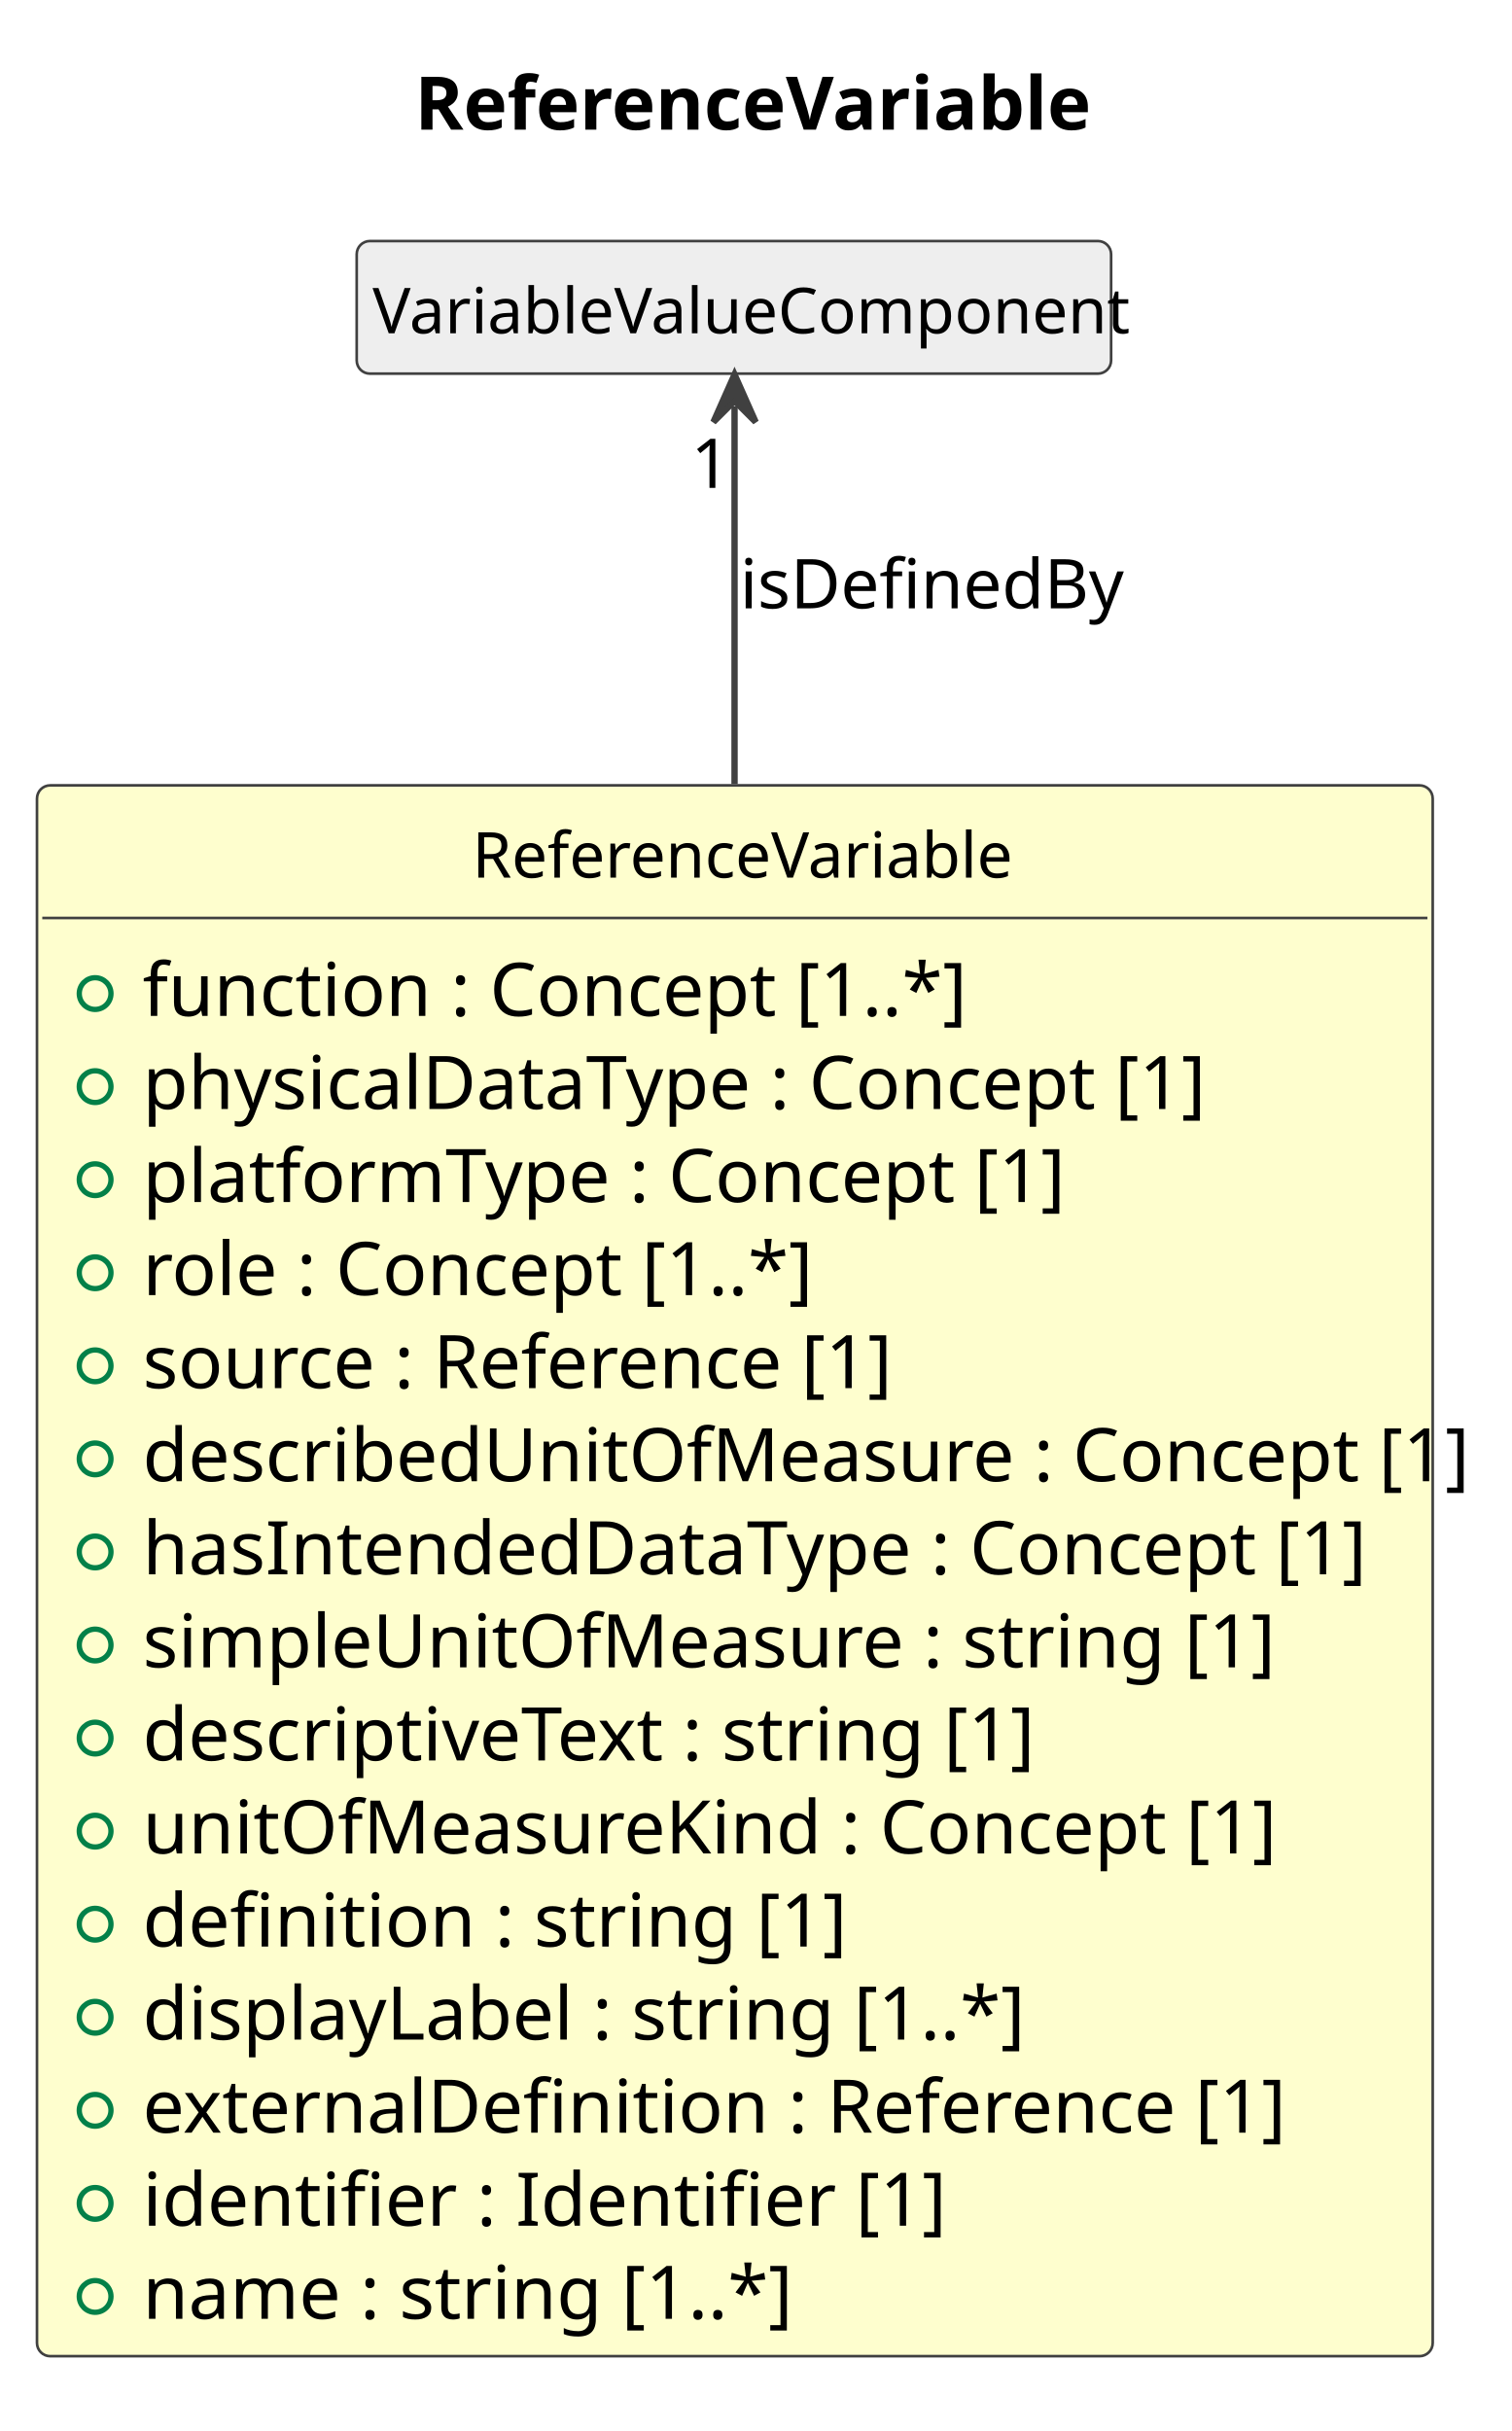
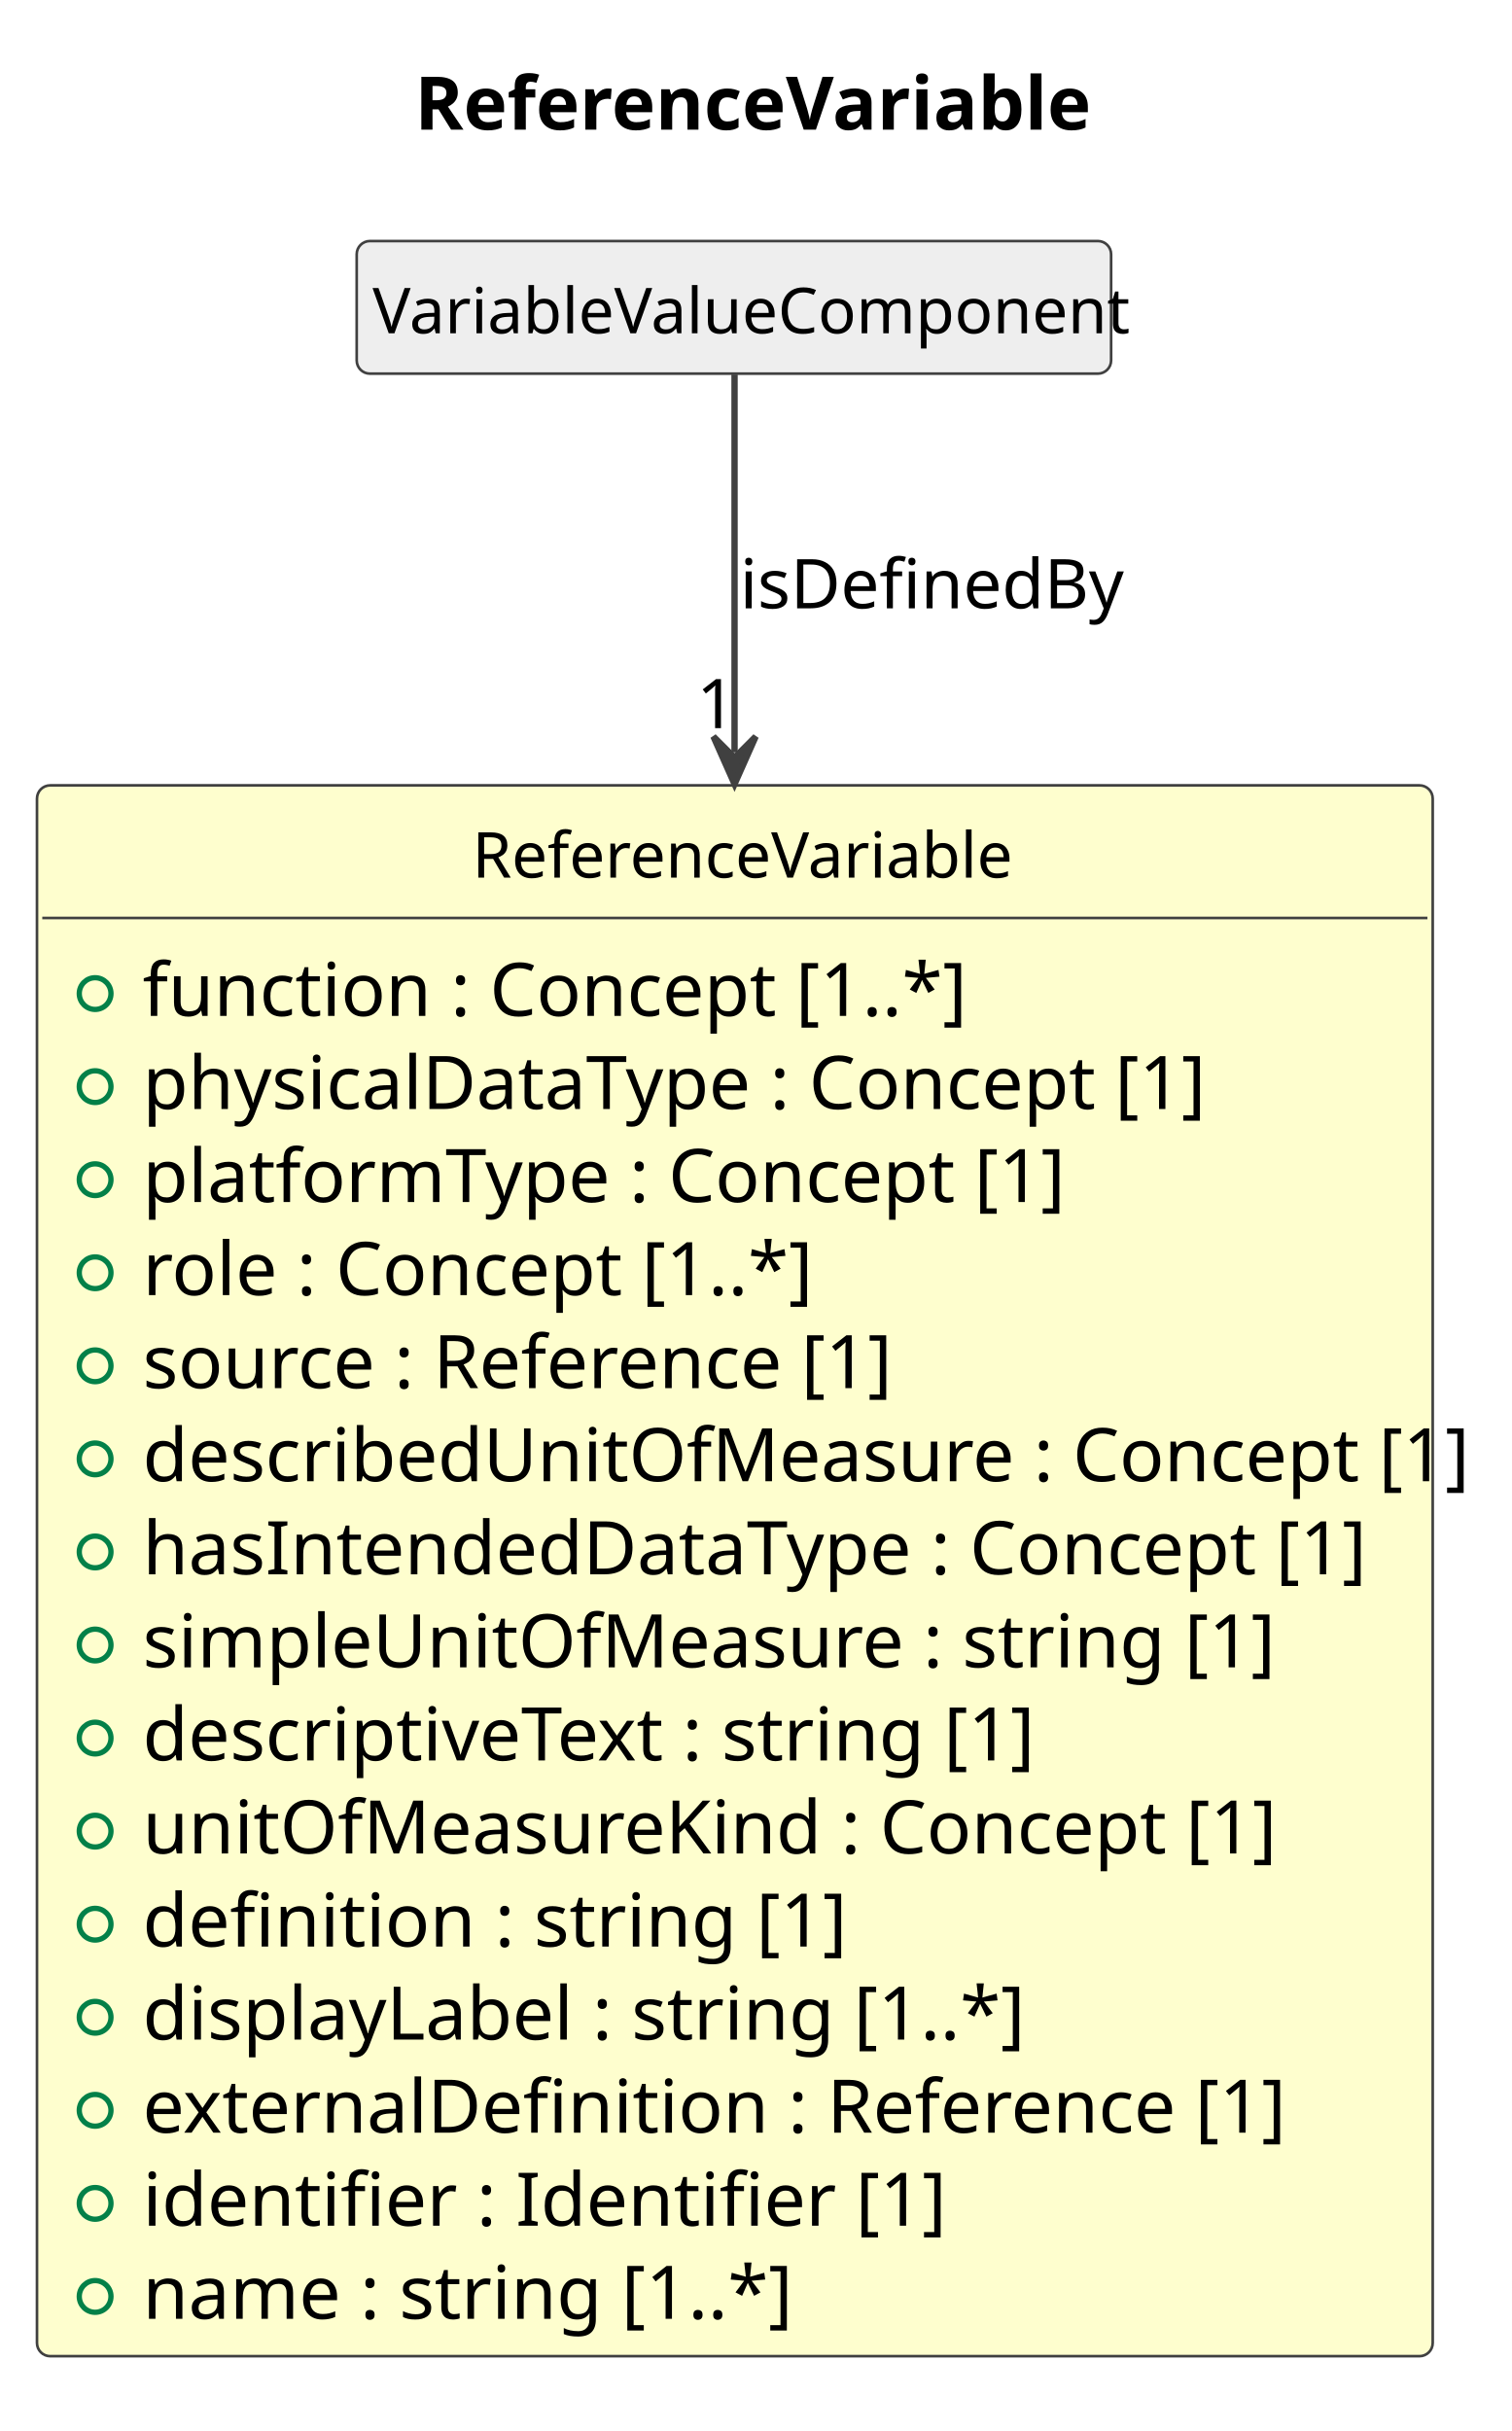
<svg xmlns="http://www.w3.org/2000/svg" contentStyleType="text/css" data-diagram-type="CLASS" height="460px" preserveAspectRatio="none" style="width:286px;height:460px;background:#FFFFFF;" version="1.1" viewBox="0 0 286 460" width="286px" zoomAndPan="magnify">
  <defs />
  <g>
    <g class="title" data-source-line="1">
      <text fill="#000000" font-family="sans-serif" font-size="14" font-weight="700" lengthAdjust="spacing" textLength="122.179" x="78.469" y="24.533">ReferenceVariable</text>
    </g>
    <g class="entity" data-qualified-name="ReferenceVariable" data-source-line="12" id="ent0002">
      <rect fill="#FEFECE" height="297.234" rx="2.5" ry="2.5" style="stroke:#404040;stroke-width:0.5;" width="264.116" x="7" y="148.609" />
      <text fill="#000000" font-family="sans-serif" font-size="12" lengthAdjust="spacing" textLength="99.393" x="89.362" y="166.066">ReferenceVariable</text>
      <line style="stroke:#404040;stroke-width:0.5;" x1="8" x2="270.116" y1="173.703" y2="173.703" />
      <g data-visibility-modifier="PUBLIC_FIELD">
        <ellipse cx="18" cy="188.008" fill="none" rx="3" ry="3" style="stroke:#038048;stroke-width:1;" />
      </g>
      <text fill="#000000" font-family="sans-serif" font-size="14" lengthAdjust="spacing" textLength="145.53" x="27" y="192.236">function : Concept [1..*]</text>
      <g data-visibility-modifier="PUBLIC_FIELD">
        <ellipse cx="18" cy="205.617" fill="none" rx="3" ry="3" style="stroke:#038048;stroke-width:1;" />
      </g>
      <text fill="#000000" font-family="sans-serif" font-size="14" lengthAdjust="spacing" textLength="194.544" x="27" y="209.846">physicalDataType : Concept [1]</text>
      <g data-visibility-modifier="PUBLIC_FIELD">
        <ellipse cx="18" cy="223.227" fill="none" rx="3" ry="3" style="stroke:#038048;stroke-width:1;" />
      </g>
      <text fill="#000000" font-family="sans-serif" font-size="14" lengthAdjust="spacing" textLength="164.965" x="27" y="227.455">platformType : Concept [1]</text>
      <g data-visibility-modifier="PUBLIC_FIELD">
        <ellipse cx="18" cy="240.836" fill="none" rx="3" ry="3" style="stroke:#038048;stroke-width:1;" />
      </g>
      <text fill="#000000" font-family="sans-serif" font-size="14" lengthAdjust="spacing" textLength="119.841" x="27" y="245.065">role : Concept [1..*]</text>
      <g data-visibility-modifier="PUBLIC_FIELD">
        <ellipse cx="18" cy="258.445" fill="none" rx="3" ry="3" style="stroke:#038048;stroke-width:1;" />
      </g>
      <text fill="#000000" font-family="sans-serif" font-size="14" lengthAdjust="spacing" textLength="137.737" x="27" y="262.674">source : Reference [1]</text>
      <g data-visibility-modifier="PUBLIC_FIELD">
        <ellipse cx="18" cy="276.055" fill="none" rx="3" ry="3" style="stroke:#038048;stroke-width:1;" />
      </g>
      <text fill="#000000" font-family="sans-serif" font-size="14" lengthAdjust="spacing" textLength="238.116" x="27" y="280.283">describedUnitOfMeasure : Concept [1]</text>
      <g data-visibility-modifier="PUBLIC_FIELD">
        <ellipse cx="18" cy="293.664" fill="none" rx="3" ry="3" style="stroke:#038048;stroke-width:1;" />
      </g>
      <text fill="#000000" font-family="sans-serif" font-size="14" lengthAdjust="spacing" textLength="221.033" x="27" y="297.893">hasIntendedDataType : Concept [1]</text>
      <g data-visibility-modifier="PUBLIC_FIELD">
        <ellipse cx="18" cy="311.273" fill="none" rx="3" ry="3" style="stroke:#038048;stroke-width:1;" />
      </g>
      <text fill="#000000" font-family="sans-serif" font-size="14" lengthAdjust="spacing" textLength="199.958" x="27" y="315.502">simpleUnitOfMeasure : string [1]</text>
      <g data-visibility-modifier="PUBLIC_FIELD">
        <ellipse cx="18" cy="328.883" fill="none" rx="3" ry="3" style="stroke:#038048;stroke-width:1;" />
      </g>
      <text fill="#000000" font-family="sans-serif" font-size="14" lengthAdjust="spacing" textLength="159.503" x="27" y="333.111">descriptiveText : string [1]</text>
      <g data-visibility-modifier="PUBLIC_FIELD">
        <ellipse cx="18" cy="346.492" fill="none" rx="3" ry="3" style="stroke:#038048;stroke-width:1;" />
      </g>
      <text fill="#000000" font-family="sans-serif" font-size="14" lengthAdjust="spacing" textLength="203.109" x="27" y="350.721">unitOfMeasureKind : Concept [1]</text>
      <g data-visibility-modifier="PUBLIC_FIELD">
        <ellipse cx="18" cy="364.102" fill="none" rx="3" ry="3" style="stroke:#038048;stroke-width:1;" />
      </g>
      <text fill="#000000" font-family="sans-serif" font-size="14" lengthAdjust="spacing" textLength="121.399" x="27" y="368.33">definition : string [1]</text>
      <g data-visibility-modifier="PUBLIC_FIELD">
        <ellipse cx="18" cy="381.711" fill="none" rx="3" ry="3" style="stroke:#038048;stroke-width:1;" />
      </g>
      <text fill="#000000" font-family="sans-serif" font-size="14" lengthAdjust="spacing" textLength="156.42" x="27" y="385.94">displayLabel : string [1..*]</text>
      <g data-visibility-modifier="PUBLIC_FIELD">
        <ellipse cx="18" cy="399.32" fill="none" rx="3" ry="3" style="stroke:#038048;stroke-width:1;" />
      </g>
      <text fill="#000000" font-family="sans-serif" font-size="14" lengthAdjust="spacing" textLength="203.889" x="27" y="403.549">externalDefinition : Reference [1]</text>
      <g data-visibility-modifier="PUBLIC_FIELD">
        <ellipse cx="18" cy="416.93" fill="none" rx="3" ry="3" style="stroke:#038048;stroke-width:1;" />
      </g>
      <text fill="#000000" font-family="sans-serif" font-size="14" lengthAdjust="spacing" textLength="137.737" x="27" y="421.158">identifier : Identifier [1]</text>
      <g data-visibility-modifier="PUBLIC_FIELD">
        <ellipse cx="18" cy="434.539" fill="none" rx="3" ry="3" style="stroke:#038048;stroke-width:1;" />
      </g>
      <text fill="#000000" font-family="sans-serif" font-size="14" lengthAdjust="spacing" textLength="113.606" x="27" y="438.768">name : string [1..*]</text>
    </g>
    <g class="entity" data-qualified-name="VariableValueComponent" data-source-line="29" id="ent0003">
      <rect fill="#EEEEEE" height="25.094" rx="2.5" ry="2.5" style="stroke:#404040;stroke-width:0.5;" width="142.758" x="67.5" y="45.609" />
      <text fill="#000000" font-family="sans-serif" font-size="12" lengthAdjust="spacing" textLength="136.758" x="70.5" y="63.066">VariableValueComponent</text>
    </g>
    <g class="link" data-entity-1="ent0003" data-entity-2="ent0002" data-link-type="dependency" data-source-line="30" id="lnk4">
-       <path codeLine="30" d="M139,76.859 C139,92.459 139,115.849 139,148.369" fill="none" id="VariableValueComponent-backto-ReferenceVariable" style="stroke:#404040;stroke-width:1.2;" />
-       <polygon fill="#404040" points="139,70.859,135,79.859,139,75.859,143,79.859,139,70.859" style="stroke:#404040;stroke-width:1.2;" />
+       <path codeLine="30" d="M139,70.859 C139,86.459 139,109.849 139,142.369" fill="none" id="VariableValueComponent-to-ReferenceVariable" style="stroke:#404040;stroke-width:1.2;" />
+       <polygon fill="#404040" points="139,148.369,143,139.369,139,143.369,135,139.369,139,148.369" style="stroke:#404040;stroke-width:1.2;" />
      <text fill="#000000" font-family="sans-serif" font-size="13" lengthAdjust="spacing" textLength="69.367" x="140" y="115.105">isDefinedBy</text>
-       <text fill="#000000" font-family="sans-serif" font-size="13" lengthAdjust="spacing" textLength="7.23" x="130.756" y="92.315">1</text>
+       <text fill="#000000" font-family="sans-serif" font-size="13" lengthAdjust="spacing" textLength="7.23" x="131.822" y="137.786">1</text>
    </g>
  </g>
</svg>
